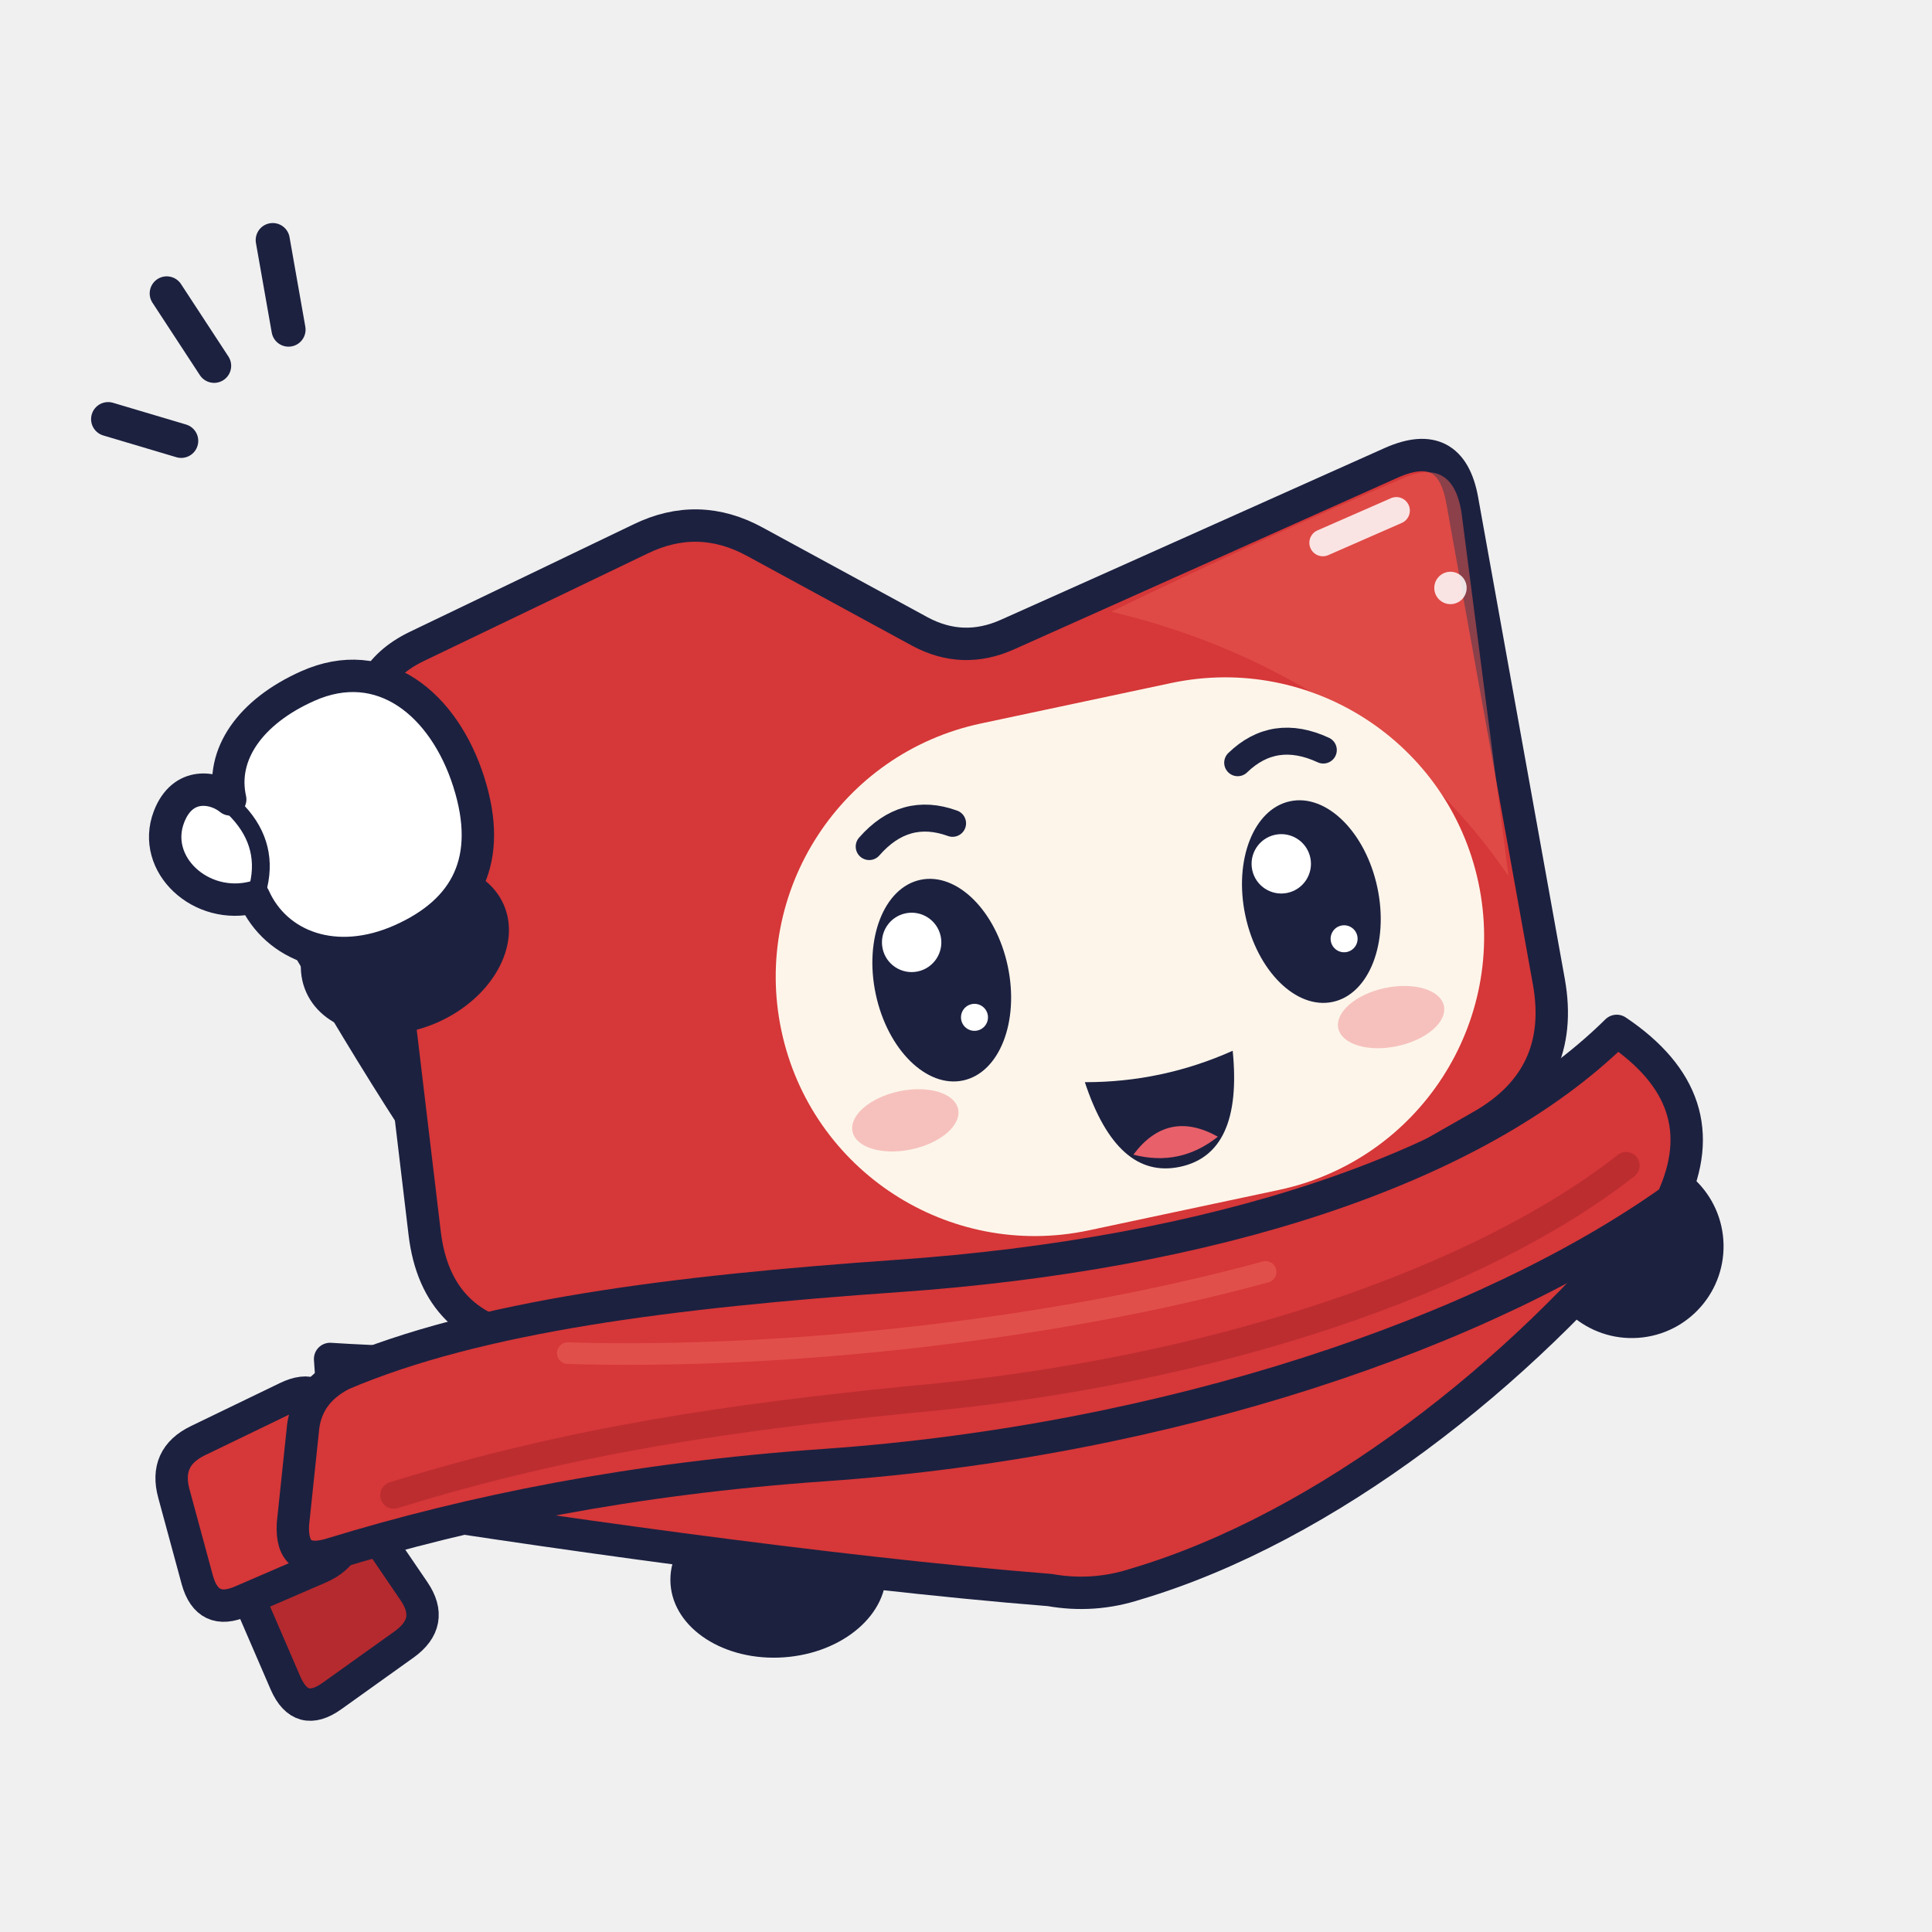
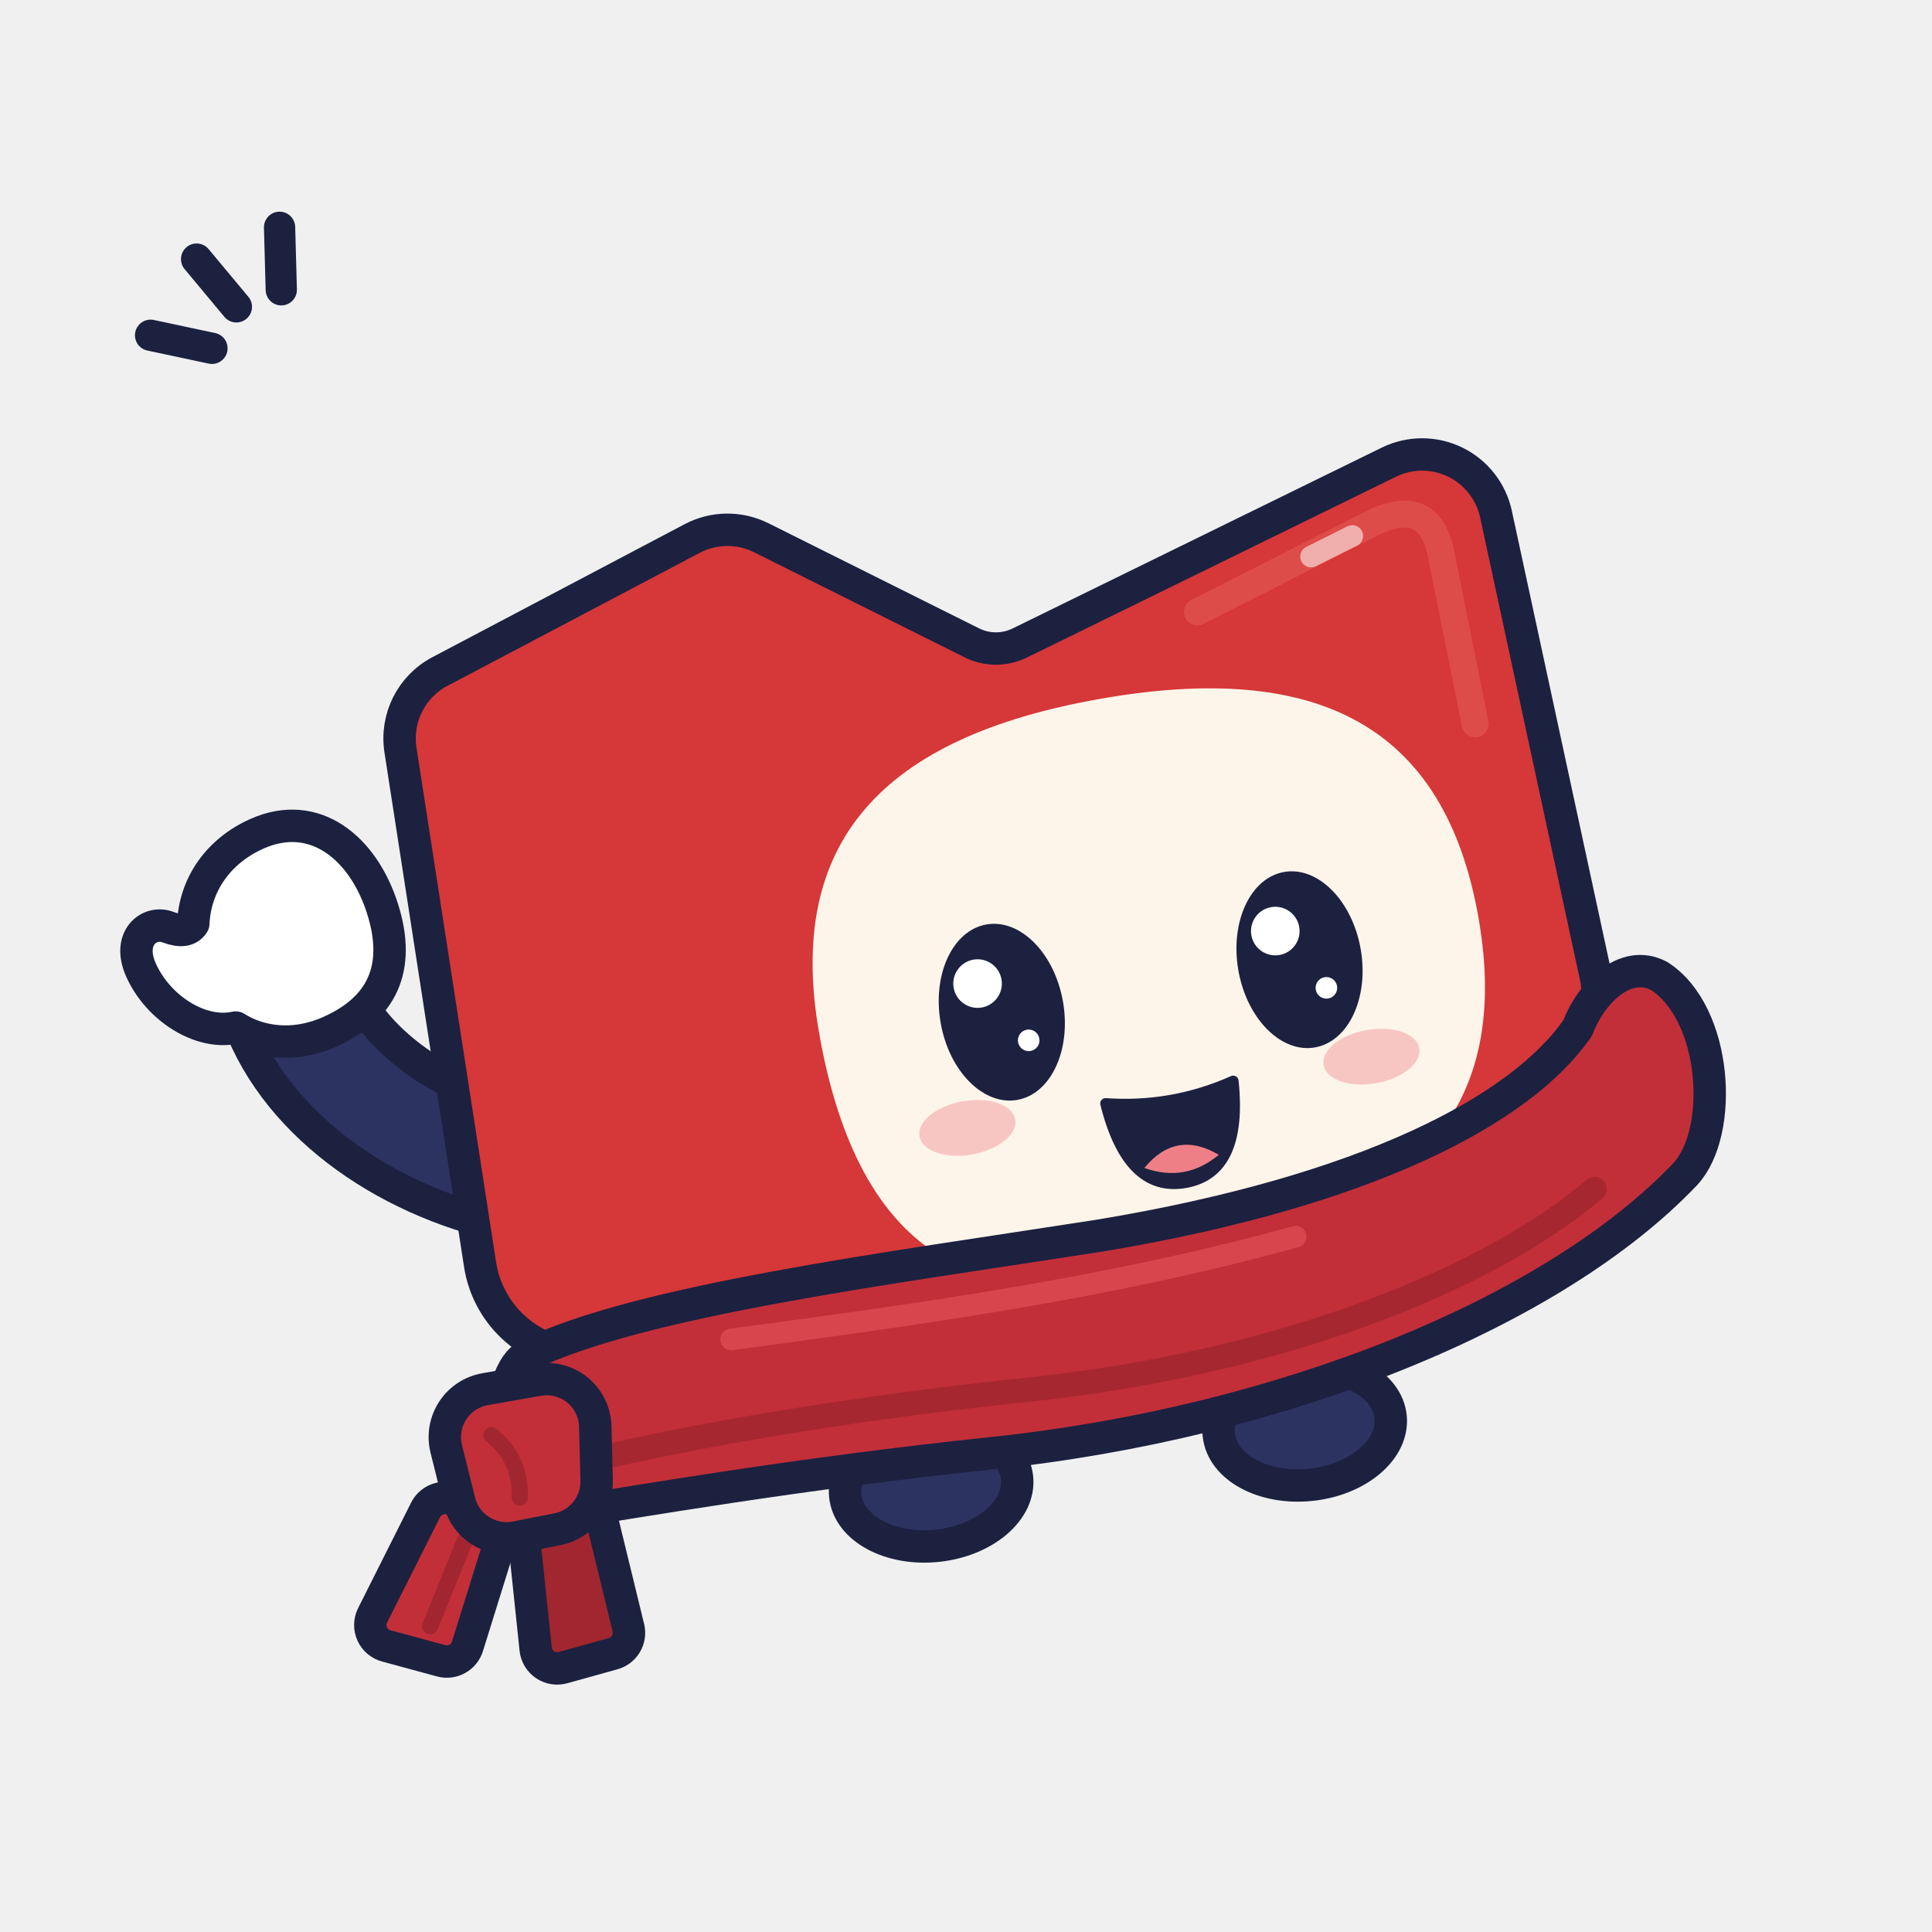
<svg xmlns="http://www.w3.org/2000/svg" viewBox="0 0 340 340" width="340" height="340">
-   <g transform="translate(170.0,178.0) rotate(-4) scale(0.95,0.95) translate(-108,-104)">
-     <ellipse cx="66" cy="206" rx="20" ry="15" fill="#1c2140" />
-     <ellipse cx="228" cy="156" rx="17" ry="17" fill="#1c2140" />
-     <path d="M40,150 C20,120 10,100 -2,76" fill="none" stroke="#1c2140" stroke-width="32" stroke-linecap="round" />
-     <path d="M-14,160 C60,170 150,158 228,132 Q234,140 232,150 C206,178 168,204 132,212 Q124,214 116,212 C76,206 20,194 -14,186 Z" fill="#d63738" stroke="#1c2140" stroke-width="6" stroke-linejoin="round" stroke-linecap="round" />
-     <path d="M-18.1,189.4 L-27.9,194.6 Q-34,198 -31.6,204.6 L-26.4,219.4 Q-24,226 -18.0,222.3 L-4.0,213.7 Q2,210 -1.5,204.0 L-8.5,192.0 Q-12,186 -18.1,189.4 Z" fill="#b52a2e" stroke="#1c2140" stroke-width="6" stroke-linejoin="round" stroke-linecap="round" />
-     <path d="M-22.5,166.6 L-39.5,173.4 Q-46,176 -44.6,182.9 L-41.4,199.1 Q-40,206 -33.4,203.6 L-18.6,198.4 Q-12,196 -12.9,189.1 L-15.1,170.9 Q-16,164 -22.5,166.6 Z" fill="#d63738" stroke="#1c2140" stroke-width="6" stroke-linejoin="round" stroke-linecap="round" />
-     <path d="M11.1,29.5 L53.9,12.5 Q65,8 75.1,14.5 L104.4,33.2 Q112,38 120.5,34.9 L193.7,8.1 Q205,4 206.3,15.9 L216.1,106.1 Q218,124 201.8,131.8 L131.6,165.6 Q110,176 86.4,171.5 L23.7,159.4 Q6,156 5.1,138.0 L0.6,46.0 Q0,34 11.1,29.5 Z" fill="#d63738" stroke="#1c2140" stroke-width="6" stroke-linejoin="round" stroke-linecap="round" />
-     <path d="M140,32 Q170,20 196,11 Q205,8 206,18 L210,86 C196,62 172,42 140,32 Z" fill="#e65a52" opacity=".55" />
-     <path d="M180,22 L194,17" stroke="#ffffff" stroke-width="5" stroke-linecap="round" opacity=".85" />
-     <circle cx="203" cy="32" r="3" fill="#ffffff" opacity=".85" />
-     <g transform="rotate(-8,139,96)">
-       <rect x="73" y="48" width="132" height="96" rx="48" fill="#fdf5ea" />
-       <ellipse cx="92" cy="117" rx="10" ry="5.5" fill="#e8606a" opacity=".35" />
-       <ellipse cx="184" cy="117" rx="10" ry="5.5" fill="#e8606a" opacity=".35" />
-       <ellipse cx="104" cy="93" rx="12.5" ry="19" fill="#1c2140" />
-       <circle cx="100" cy="85" r="5.5" fill="#ffffff" />
-       <circle cx="108.5" cy="101" r="2.5" fill="#ffffff" />
-       <ellipse cx="174" cy="93" rx="12.5" ry="19" fill="#1c2140" />
-       <circle cx="170" cy="85" r="5.5" fill="#ffffff" />
-       <circle cx="178.5" cy="101" r="2.5" fill="#ffffff" />
-       <path d="M96,66 Q104,60 112,65" fill="none" stroke="#1c2140" stroke-width="5" stroke-linejoin="round" stroke-linecap="round" />
-       <path d="M166,65 Q174,60 182,66" fill="none" stroke="#1c2140" stroke-width="5" stroke-linejoin="round" stroke-linecap="round" />
-       <path d="M126,117 Q140,120 154,117 Q151.9,136 140,136 Q128.1,136 126,117 Z" fill="#1c2140" />
-       <path d="M132,132 Q140,125 148,132 Q140,136 132,132 Z" fill="#e8606a" />
+   <g transform="translate(178.0,178.0) rotate(-6) scale(0.95) translate(-108,-104)">
+     <ellipse cx="84" cy="190" rx="16" ry="11" fill="#2c3360" stroke="#1c2140" stroke-width="6.00" stroke-linejoin="round" stroke-linecap="round" />
+     <ellipse cx="154" cy="186" rx="16" ry="11" fill="#2c3360" stroke="#1c2140" stroke-width="6.00" stroke-linejoin="round" stroke-linecap="round" />
+     <path d="M16,124 C-4,118 -20,104 -24,88" fill="none" stroke="#1c2140" stroke-width="28" stroke-linecap="round" />
+     <path d="M16,124 C-4,118 -20,104 -24,88" fill="none" stroke="#2c3360" stroke-width="16" stroke-linecap="round" />
+     <path d="M11.4,185.5 L18.0,184.6 A4.0,4.0 0 0 1 22.5,188.0 L25.5,210.2 A4.0,4.0 0 0 1 22.2,214.6 L12.7,216.2 A4.0,4.0 0 0 1 8.0,212.3 L8.0,189.5 A4.0,4.0 0 0 1 11.4,185.5 Z" fill="#a2262f" stroke="#1c2140" stroke-width="6.00" stroke-linejoin="round" stroke-linecap="round" />
+     <path d="M-5.1,182.8 L1.6,184.8 A4.0,4.0 0 0 1 4.2,190.2 L-4.5,210.4 A4.0,4.0 0 0 1 -9.6,212.6 L-19.4,208.8 A4.0,4.0 0 0 1 -21.4,202.9 L-9.6,184.5 A4.0,4.0 0 0 1 -5.1,182.8 Z" fill="#c22f39" stroke="#1c2140" stroke-width="6.00" stroke-linejoin="round" stroke-linecap="round" />
+     <path d="M-3,191 L-11,206" fill="none" stroke="#a2262f" stroke-width="3" stroke-linecap="round" />
+     <path d="M9.3,30.3 L58.3,10.7 A14.0,14.0 0 0 1 71.1,11.9 L107.8,35.3 A10.0,10.0 0 0 0 116.6,36.3 L188.2,10.1 A14.0,14.0 0 0 1 206.9,21.8 L216.3,108.6 A22.0,22.0 0 0 1 204.0,130.7 L117.7,172.3 A26.0,26.0 0 0 1 101.6,174.4 L21.4,159.0 A20.0,20.0 0 0 1 5.2,140.3 L0.5,44.0 A14.0,14.0 0 0 1 9.3,30.3 Z" fill="#d63738" />
+     <path d="M150,34 L184,21 Q195,17 196,28 L199,60" fill="none" stroke="#e8665d" stroke-width="5" stroke-linecap="round" stroke-linejoin="round" opacity=".45" />
+     <path d="M172,26 L180,23" stroke="#ffffff" stroke-width="4" stroke-linecap="round" opacity=".55" />
+     <path d="M9.3,30.3 L58.3,10.7 A14.0,14.0 0 0 1 71.1,11.9 L107.8,35.3 A10.0,10.0 0 0 0 116.6,36.3 L188.2,10.1 A14.0,14.0 0 0 1 206.9,21.8 L216.3,108.6 A22.0,22.0 0 0 1 204.0,130.7 L117.7,172.3 A26.0,26.0 0 0 1 101.6,174.4 L21.4,159.0 A20.0,20.0 0 0 1 5.2,140.3 L0.5,44.0 A14.0,14.0 0 0 1 9.3,30.3 Z" fill="none" stroke="#1c2140" stroke-width="6.00" stroke-linejoin="round" stroke-linecap="round" />
+     <g transform="rotate(-4,134,100)">
+       <path d="M134,48 C175,48 196,64 196,100 C196,136 175,152 134,152 C92,160 72,142 72,100 C72,64 93,48 134,48 Z" fill="#fdf5ea" />
+       <ellipse cx="96" cy="122" rx="9" ry="5" fill="#ef7f86" opacity=".4" />
+       <ellipse cx="172" cy="122" rx="9" ry="5" fill="#ef7f86" opacity=".4" />
+       <ellipse cx="106" cy="102" rx="11.5" ry="16.5" fill="#1c2140" />
+       <circle cx="102.5" cy="96" r="4.5" fill="#ffffff" />
+       <circle cx="110" cy="108" r="2" fill="#ffffff" />
+       <ellipse cx="162" cy="102" rx="11.5" ry="16.5" fill="#1c2140" />
+       <circle cx="158.5" cy="96" r="4.5" fill="#ffffff" />
+       <circle cx="166" cy="108" r="2" fill="#ffffff" />
+       <path d="M122,122 Q134,125 146,122 Q144.8,139 134,139 Q123.2,139 122,122 Z" fill="#1c2140" stroke="#1c2140" stroke-width="2.00" stroke-linejoin="round" stroke-linecap="round" />
+       <path d="M127,135 Q134,129 141,135 Q134,139 127,135 Z" fill="#ef7f86" />
    </g>
-     <path d="M228,116 C200,140 150,152 92,152 C50,152 14,154 -12,163 Q-19,166 -20,173 L-23,190 Q-24,198 -16,196 C10,190 40,186 76,186 C140,186 200,170 236,148 Q246,130 228,116 Z" fill="#d63738" stroke="#1c2140" stroke-width="6" stroke-linejoin="round" stroke-linecap="round" />
-     <path d="M-4,186 C30,178 60,176 92,175 C150,174 200,160 228,141" fill="none" stroke="#b52a2e" stroke-width="5" stroke-linecap="round" opacity=".8" />
-     <path d="M30,162 C70,166 120,164 160,156" fill="none" stroke="#e65a52" stroke-width="4" stroke-linecap="round" opacity=".7" />
-     <g transform="translate(-4,60) rotate(-20) scale(1.6675,1.6675)">
-       <ellipse cx="0" cy="16" rx="12" ry="9" fill="#1c2140" />
-       <path d="M2,-15 C11,-15 15,-7 14,2 C13,11 8,15 0,15 C-8,15 -13,10 -13,4 C-19,3 -22,-4 -18,-8 C-15,-11 -12,-9 -11,-7 C-10,-12 -5,-15 2,-15 Z" fill="#ffffff" stroke="#1c2140" stroke-width="3.598" stroke-linejoin="round" stroke-linecap="round" />
-       <path d="M-11,-6 Q-9,-1 -12,3" fill="none" stroke="#1c2140" stroke-width="1.979" stroke-linejoin="round" stroke-linecap="round" />
+     <path d="M212,118 C200,132 170,144 120,147 C80,149 34,150 12,158 C4,162 4,186 12,188 C30,187 60,185 96,185 C150,185 202,170 229,147 C237,140 238,118 228,110 C222,106 215,112 212,118 Z" fill="#c22f39" stroke="#1c2140" stroke-width="6.00" stroke-linejoin="round" stroke-linecap="round" />
+     <path d="M26,178 C52,175 80,174 104,174 C150,174 190,163 212,148" fill="none" stroke="#a2262f" stroke-width="4.5" stroke-linecap="round" opacity=".85" />
+     <path d="M50,159 C84,158 120,157 156,151" fill="none" stroke="#d9454c" stroke-width="4" stroke-linecap="round" />
+     <path d="M3.7,163.4 L13.7,162.7 A9.0,9.0 0 0 1 23.3,172.3 L22.5,182.3 A9.0,9.0 0 0 1 14.3,190.6 L6.5,191.3 A9.0,9.0 0 0 1 -3.2,183.6 L-4.6,173.6 A9.0,9.0 0 0 1 3.7,163.4 Z" fill="#c22f39" stroke="#1c2140" stroke-width="6.00" stroke-linejoin="round" stroke-linecap="round" />
+     <path d="M4,172 Q9,177 8,184" fill="none" stroke="#a2262f" stroke-width="3" stroke-linecap="round" />
+     <g transform="translate(-24,76) rotate(-18) scale(1.3,1.3)">
+       <path d="M2,-15 C11,-15 15,-7 14,2 C13,11 8,15 0,15 C-6,15 -10,12 -12,9 C-17,8 -21,2 -21,-4 C-21,-9 -17,-10 -15,-8 Q-13,-6 -11.5,-7 C-9,-12 -4,-15 2,-15 Z" fill="#ffffff" stroke="#1c2140" stroke-width="4.62" stroke-linejoin="round" stroke-linecap="round" />
    </g>
  </g>
-   <g transform="translate(40,66) rotate(-10) scale(1.0)" stroke="#1c2140" stroke-width="6" stroke-linejoin="round" stroke-linecap="round" fill="none">
-     <path d="M-22,4 L-10,10" />
-     <path d="M-8,-16 L-2,-2" />
-     <path d="M12,-22 L12,-6" />
+   <g fill="none" stroke="#1c2140" stroke-width="5.50" stroke-linejoin="round" stroke-linecap="round">
+     <path d="M37.3,61.3 L26.5,59.0" />
+     <path d="M41.6,54.0 L34.6,45.6" />
+     <path d="M49.5,51.0 L49.2,40.0" />
  </g>
</svg>
